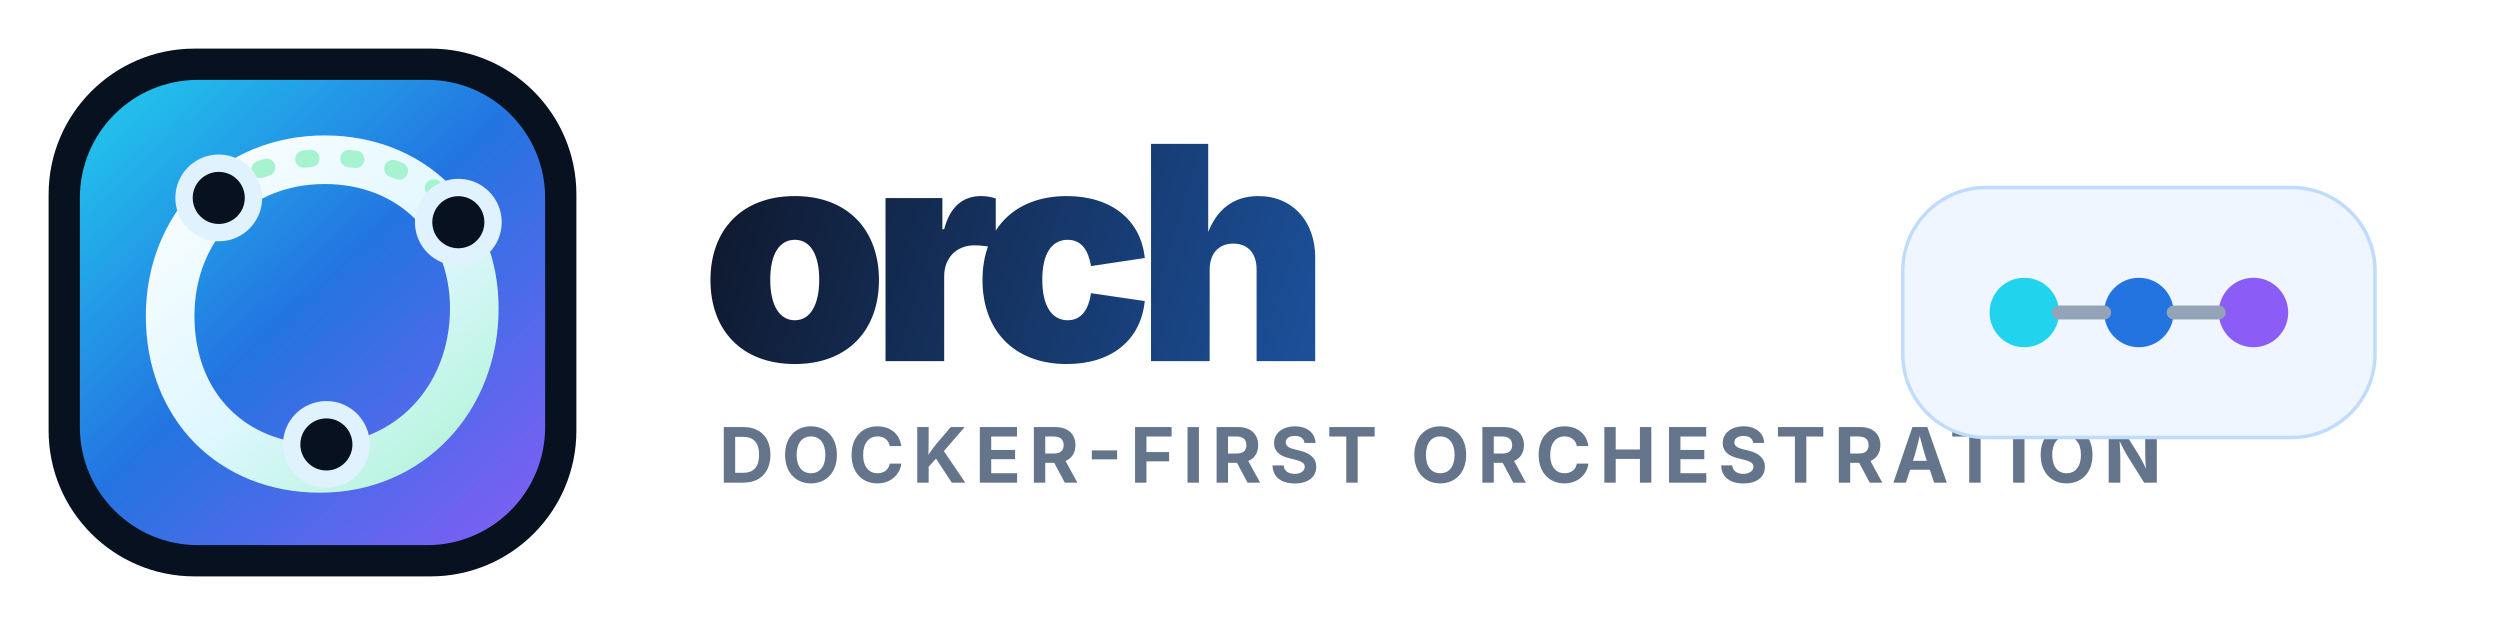
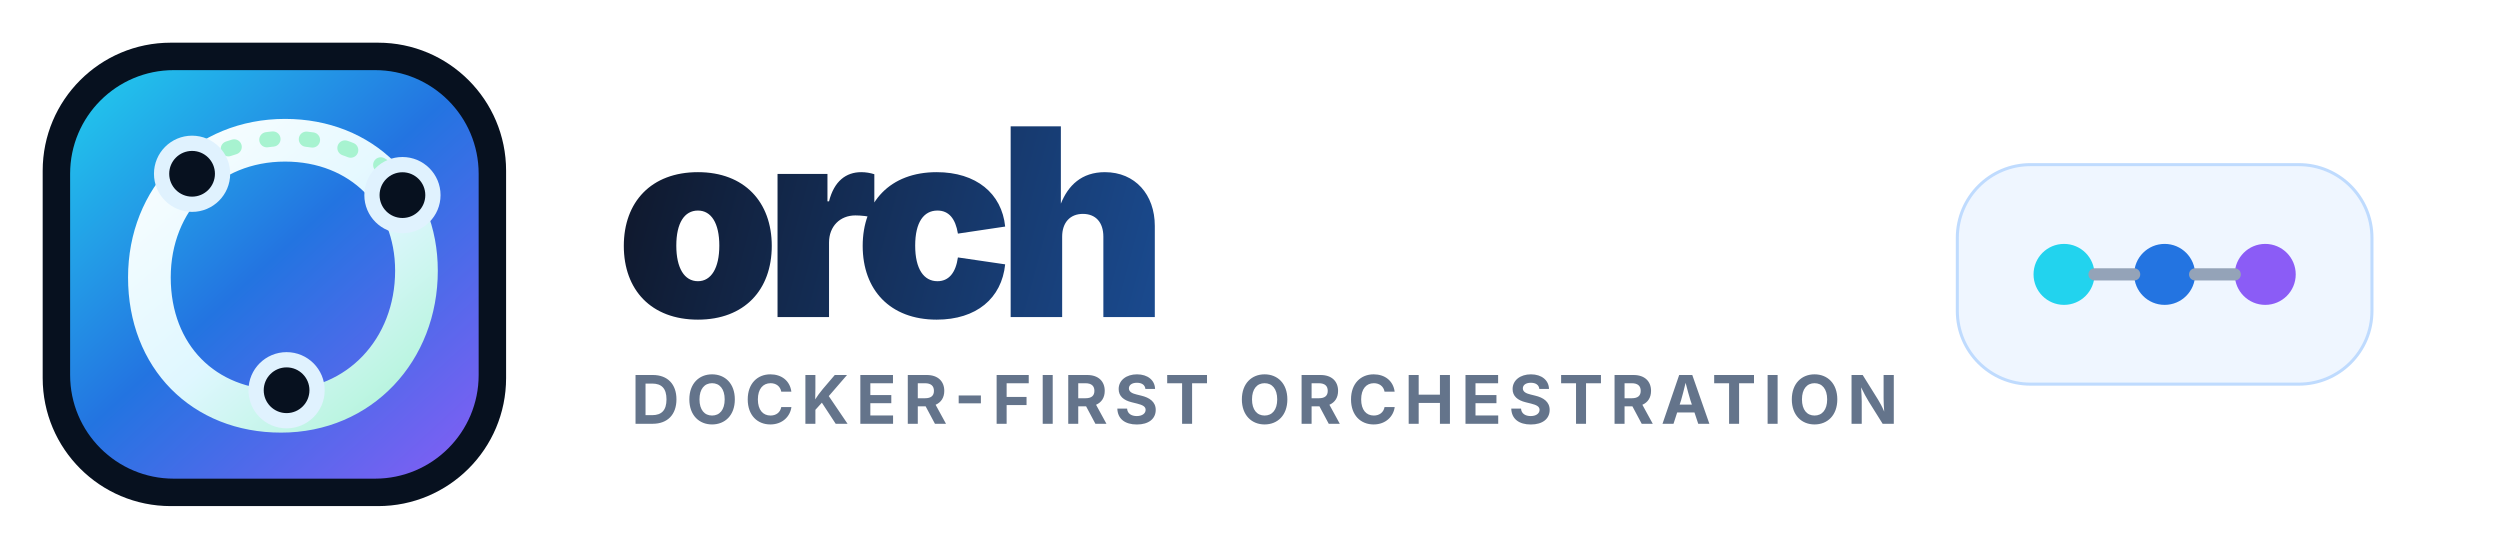
- <svg xmlns="http://www.w3.org/2000/svg" viewBox="0 0 720 180" role="img" aria-labelledby="title desc">
+ <svg xmlns="http://www.w3.org/2000/svg" viewBox="0 0 820 180" role="img" aria-labelledby="title desc">
  <defs>
    <linearGradient id="markBg" x1="22" y1="16" x2="158" y2="164" gradientUnits="userSpaceOnUse">
      <stop offset="0" stop-color="#22d3ee" />
      <stop offset="0.48" stop-color="#2374e1" />
      <stop offset="1" stop-color="#8b5cf6" />
    </linearGradient>
    <linearGradient id="markRing" x1="44" y1="36" x2="138" y2="148" gradientUnits="userSpaceOnUse">
      <stop offset="0" stop-color="#ffffff" />
      <stop offset="0.54" stop-color="#dff7ff" />
      <stop offset="1" stop-color="#a7f3d0" />
    </linearGradient>
-     <linearGradient id="word" x1="205" y1="39" x2="493" y2="126" gradientUnits="userSpaceOnUse">
+     <linearGradient id="word" x1="205" y1="39" x2="530" y2="126" gradientUnits="userSpaceOnUse">
      <stop offset="0" stop-color="#0f172a" />
      <stop offset="1" stop-color="#2374e1" />
    </linearGradient>
  </defs>
  <rect x="14" y="14" width="152" height="152" rx="42" fill="#07111f" />
  <rect x="23" y="23" width="134" height="134" rx="34" fill="url(#markBg)" />
  <path d="M49 91c0-25.8 18.8-45 44.5-45 25.1 0 43.1 17.9 43.1 42.8 0 25.9-18.6 46.1-44.4 46.1C66.8 134.9 49 116.9 49 91Z" fill="none" stroke="url(#markRing)" stroke-width="14" stroke-linecap="round" />
  <path d="M63 54c25.8-13.7 50.1-11.1 72.5 7.7" fill="none" stroke="#a7f3d0" stroke-width="5" stroke-linecap="round" stroke-dasharray="2 11" />
  <g fill="#07111f" stroke="#e0f2fe" stroke-width="5">
    <circle cx="63" cy="57" r="10" />
    <circle cx="132" cy="64" r="10" />
    <circle cx="94" cy="128" r="10" />
  </g>
  <text x="202" y="104" fill="url(#word)" font-family="Inter, ui-sans-serif, system-ui, -apple-system, Segoe UI, sans-serif" font-size="86" font-weight="900" letter-spacing="-5">orch</text>
  <text x="207" y="139" fill="#64748b" font-family="Inter, ui-sans-serif, system-ui, -apple-system, Segoe UI, sans-serif" font-size="22" font-weight="700" letter-spacing="2.2">DOCKER-FIRST ORCHESTRATION</text>
-   <g transform="translate(548 54)">
+   <g transform="translate(642 54)">
    <rect width="136" height="72" rx="24" fill="#eff6ff" stroke="#bfdbfe" />
    <circle cx="35" cy="36" r="10" fill="#22d3ee" />
    <circle cx="68" cy="36" r="10" fill="#2374e1" />
    <circle cx="101" cy="36" r="10" fill="#8b5cf6" />
    <path d="M45 36h13M78 36h13" stroke="#94a3b8" stroke-width="4" stroke-linecap="round" />
  </g>
</svg>
